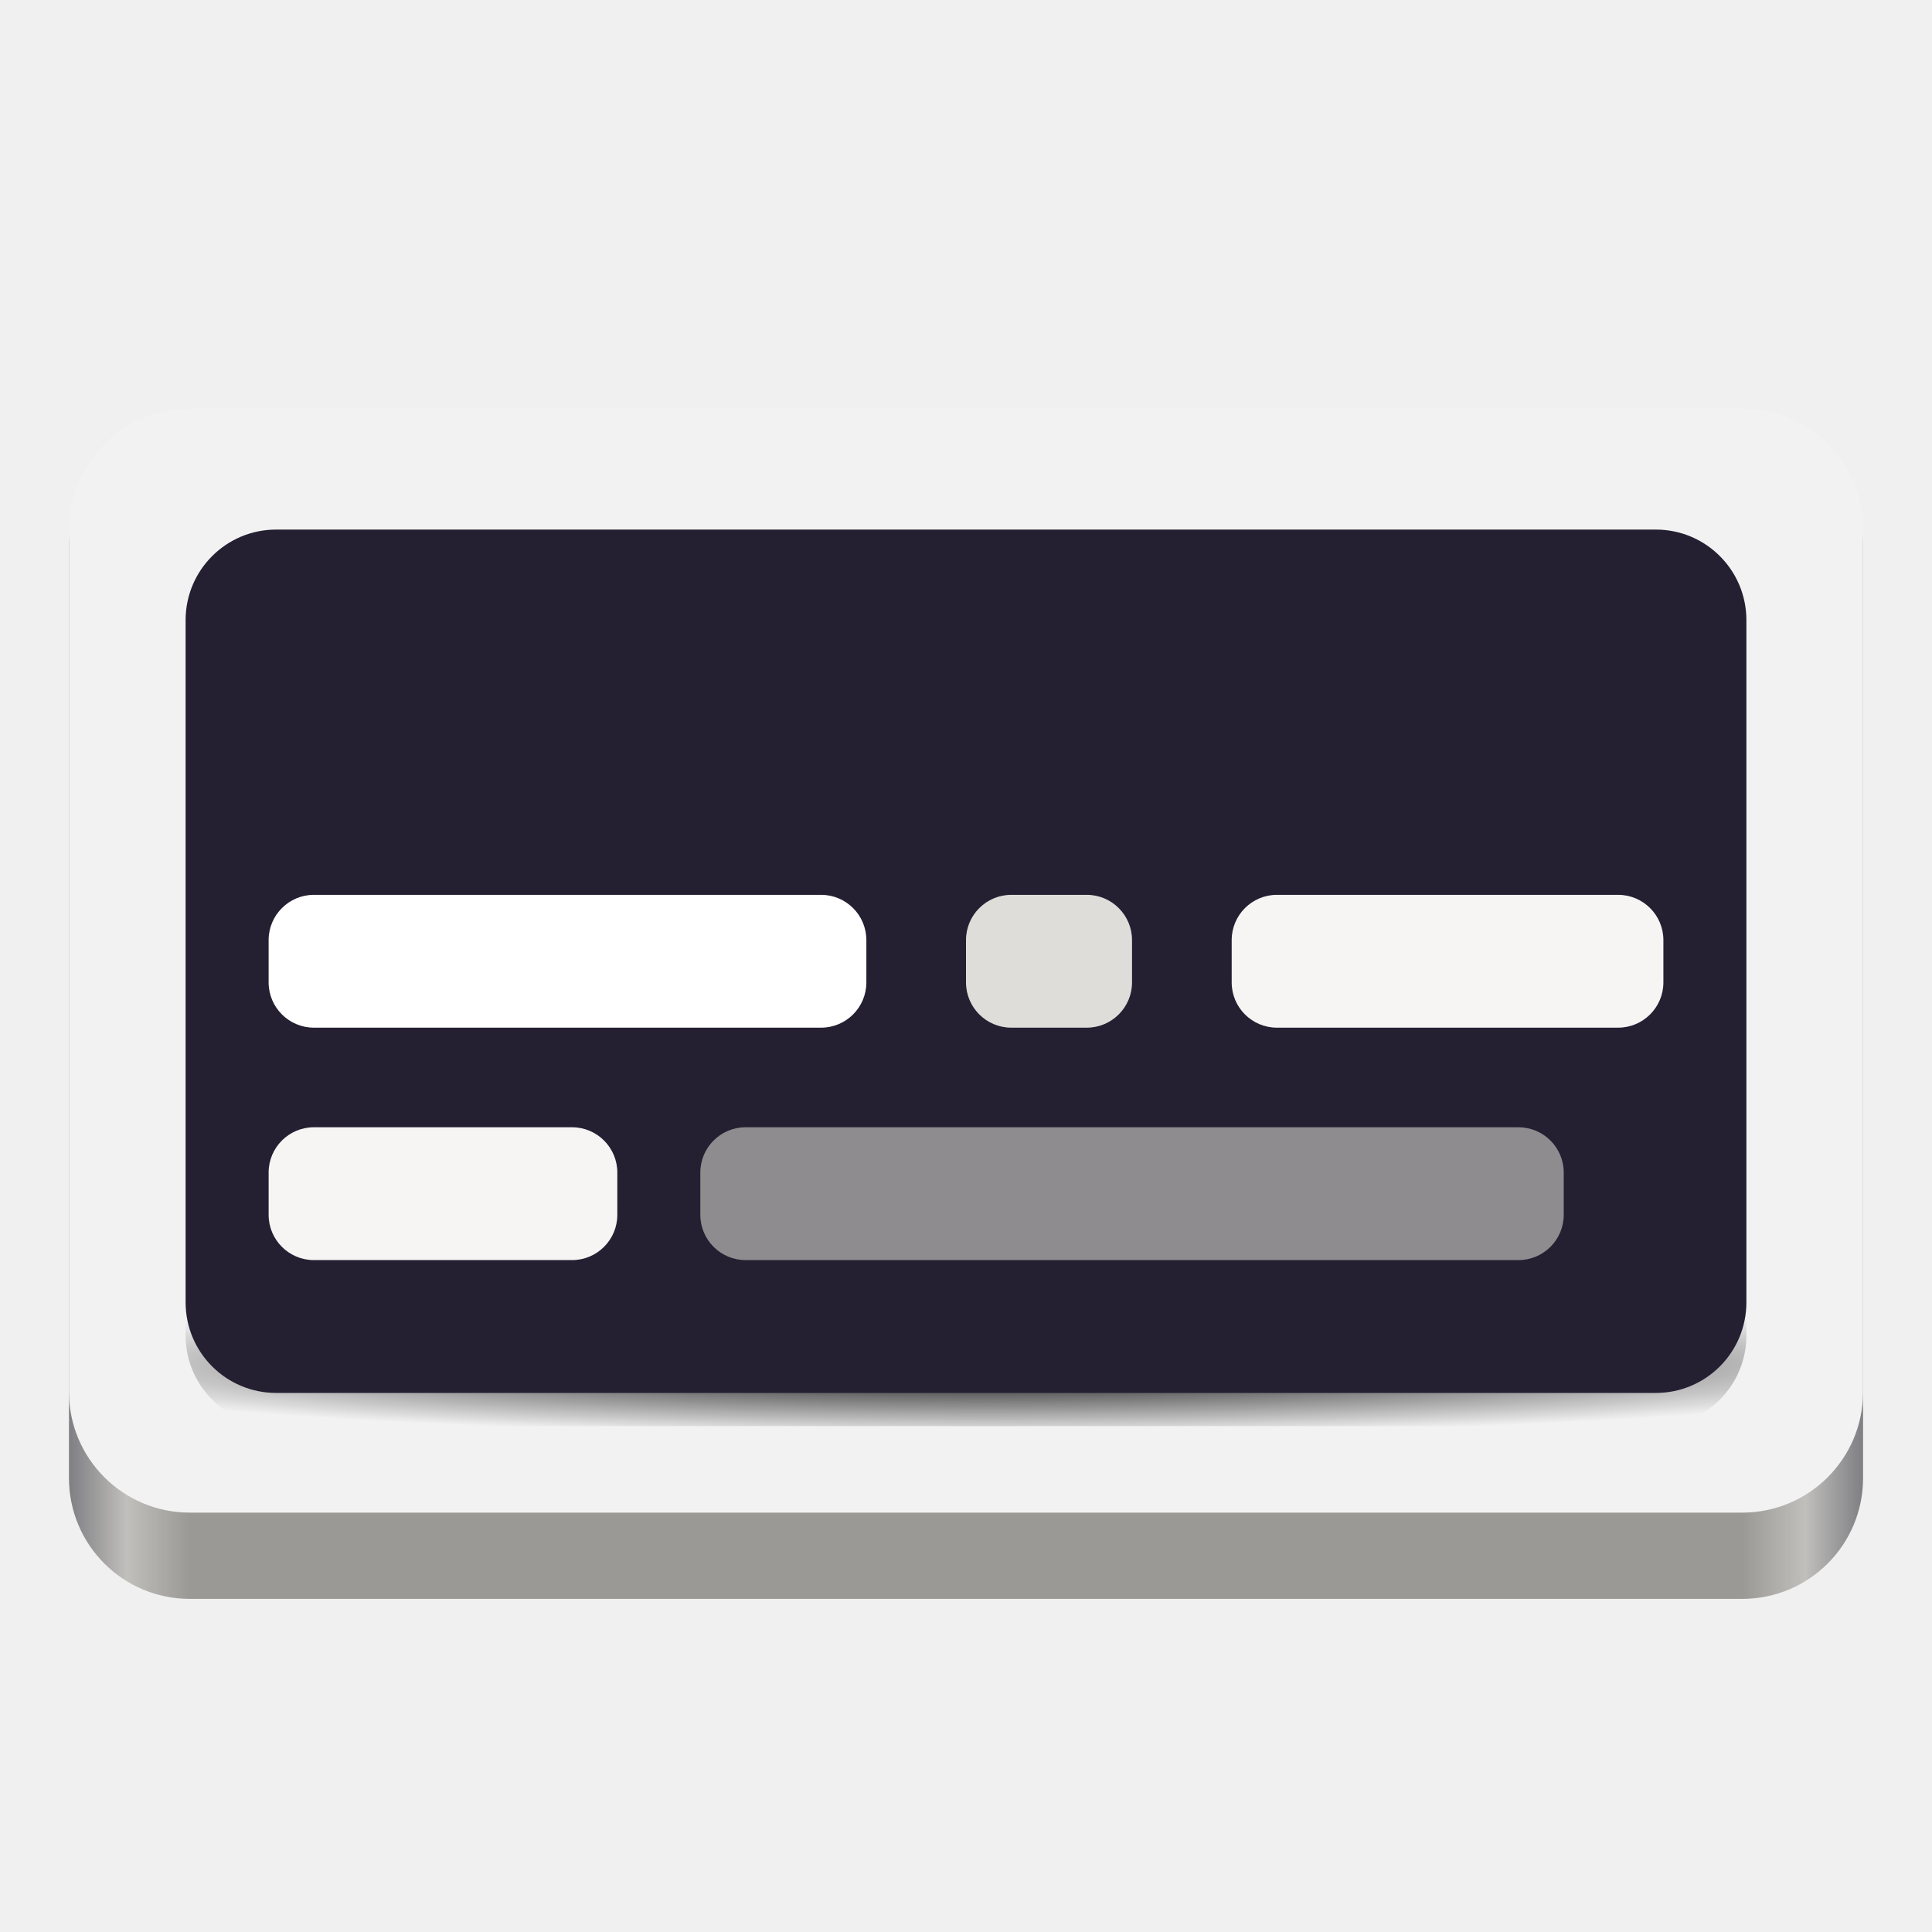
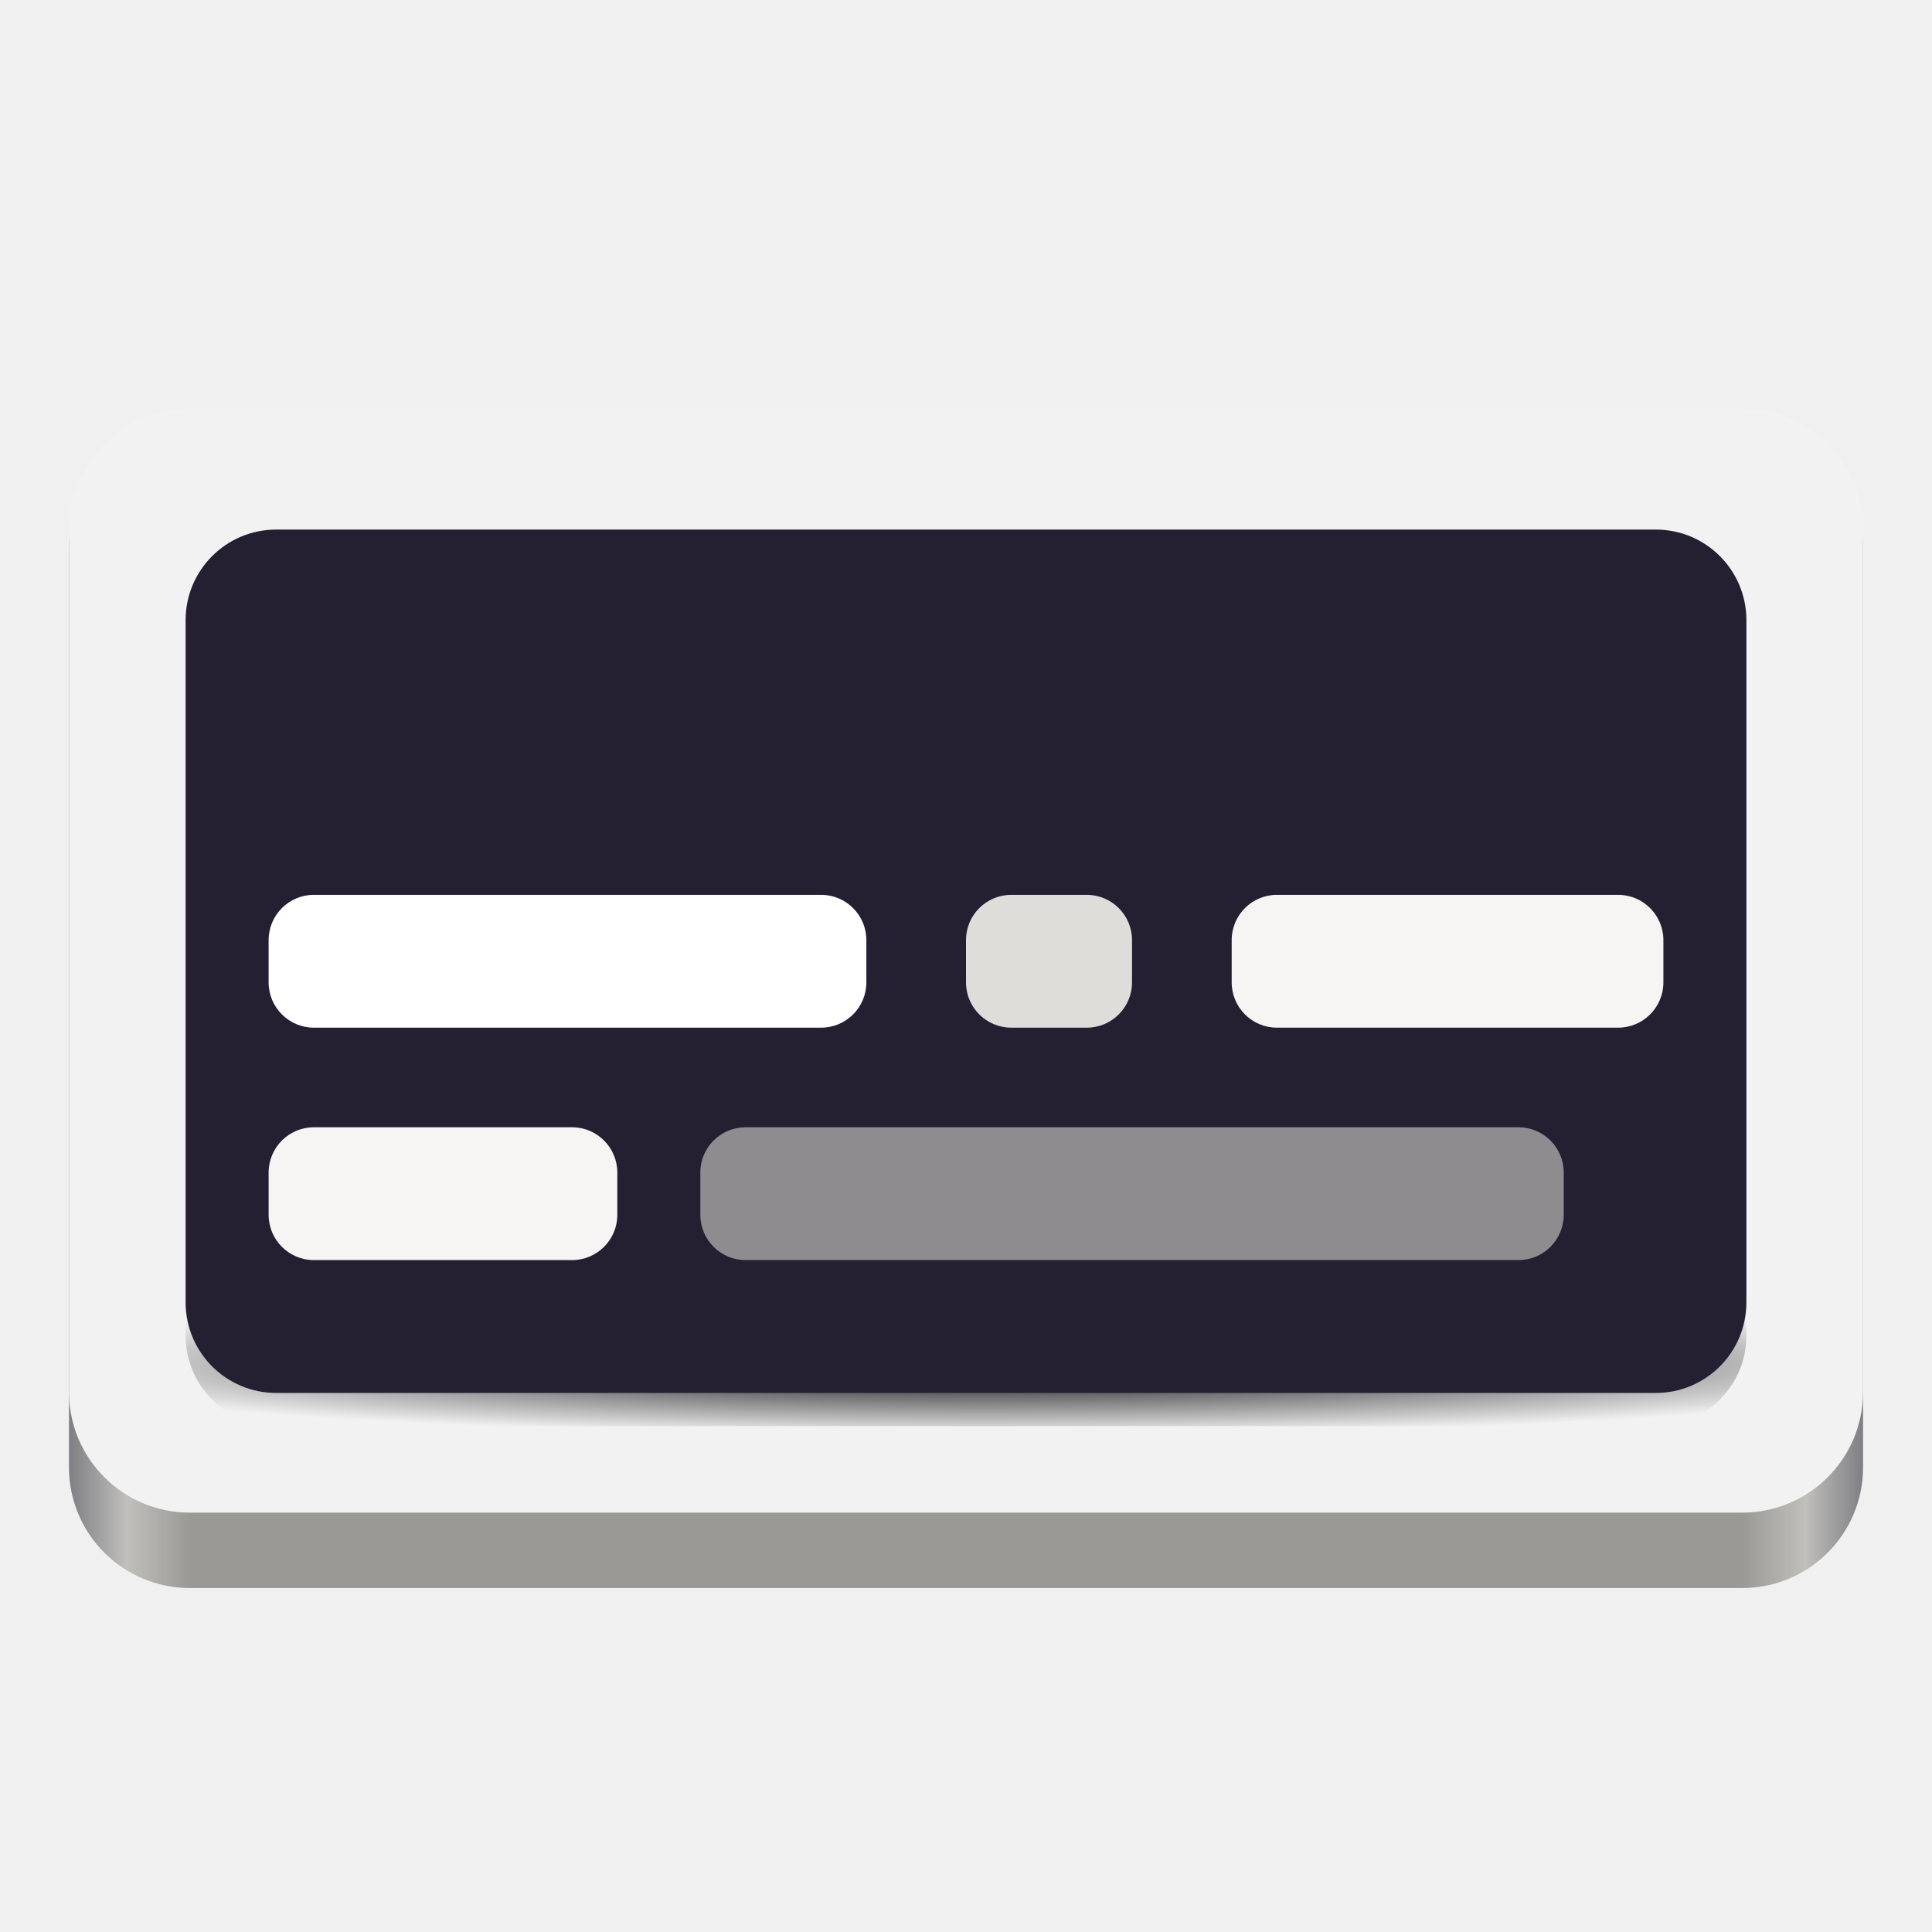
<svg xmlns="http://www.w3.org/2000/svg" height="128px" viewBox="0 0 128 128" width="128px">
-   <linearGradient id="a" gradientTransform="matrix(118.8633 0 0 77.71875 4.570312 28.21094)" gradientUnits="userSpaceOnUse" x1="0" x2="1" y1="0" y2="0">
+   <linearGradient id="a" gradientTransform="matrix(118.8633 0 0 77 4.570313 28.21094)" gradientUnits="userSpaceOnUse" x1="0" x2="1" y1="0" y2="0">
    <stop offset="0" stop-color="#77767b" />
    <stop offset="0.036" stop-color="#c0bfbc" />
    <stop offset="0.071" stop-color="#9a9996" />
    <stop offset="0.929" stop-color="#9a9996" />
    <stop offset="0.964" stop-color="#c0bfbc" />
    <stop offset="1" stop-color="#77767b" />
  </linearGradient>
  <radialGradient id="b" cx="34.388" cy="235.372" gradientTransform="matrix(0 0.100219 -1.409025 0 396.9436 86.95898)" gradientUnits="userSpaceOnUse" r="47">
    <stop offset="0" />
    <stop offset="1" stop-opacity="0" />
  </radialGradient>
-   <path d="m 12.57 28.211 h 102.863 c 4.418 0 8 3.582 8 8 v 61.719 c 0 4.418 -3.582 8 -8 8 h -102.863 c -4.418 0 -8 -3.582 -8 -8 v -61.719 c 0 -4.418 3.582 -8 8 -8 z m 0 0" fill="url(#a)" />
+   <path d="m 12.57 28.211 h 102.863 c 4.418 0 8 3.582 8 8 v 61 c 0 4.418 -3.582 8 -8 8 h -102.863 c -4.418 0 -8 -3.582 -8 -8 v -61 c 0 -4.418 3.582 -8 8 -8 z m 0 0" fill="url(#a)" />
  <path d="m 12.57 27.07 h 102.863 c 4.418 0 8 3.582 8 8 v 57.145 c 0 4.418 -3.582 8 -8 8 h -102.863 c -4.418 0 -8 -3.582 -8 -8 v -57.145 c 0 -4.418 3.582 -8 8 -8 z m 0 0" fill="#f2f2f2" />
  <path d="m 18.297 35.086 h 91.406 c 3.312 0 6 2.684 6 6 v 47.398 c 0 3.316 -2.688 6 -6 6 h -91.406 c -3.312 0 -6 -2.684 -6 -6 v -47.398 c 0 -3.316 2.688 -6 6 -6 z m 0 0" fill="url(#b)" />
  <path d="m 18.297 35.086 h 91.406 c 3.312 0 6 2.684 6 6 v 45.199 c 0 3.316 -2.688 6 -6 6 h -91.406 c -3.312 0 -6 -2.684 -6 -6 v -45.199 c 0 -3.316 2.688 -6 6 -6 z m 0 0" fill="#241f31" />
  <path d="m 20.797 59.285 h 33.602 c 1.656 0 3 1.344 3 3 v 2.801 c 0 1.656 -1.344 3 -3 3 h -33.602 c -1.656 0 -3 -1.344 -3 -3 v -2.801 c 0 -1.656 1.344 -3 3 -3 z m 0 0" fill="#ffffff" />
  <path d="m 67 59.285 h 5 c 1.656 0 3 1.344 3 3 v 2.801 c 0 1.656 -1.344 3 -3 3 h -5 c -1.656 0 -3 -1.344 -3 -3 v -2.801 c 0 -1.656 1.344 -3 3 -3 z m 0 0" fill="#deddda" />
  <path d="m 84.602 59.285 h 22.602 c 1.656 0 3 1.344 3 3 v 2.801 c 0 1.656 -1.344 3 -3 3 h -22.602 c -1.66 0 -3 -1.344 -3 -3 v -2.801 c 0 -1.656 1.34 -3 3 -3 z m 0 0" fill="#f6f5f4" />
  <path d="m 20.797 74.684 h 17.102 c 1.656 0 3 1.344 3 3 v 2.801 c 0 1.656 -1.344 3 -3 3 h -17.102 c -1.656 0 -3 -1.344 -3 -3 v -2.801 c 0 -1.656 1.344 -3 3 -3 z m 0 0" fill="#f6f5f4" />
  <path d="m 49.398 74.684 h 51.203 c 1.656 0 3 1.344 3 3 v 2.801 c 0 1.656 -1.344 3 -3 3 h -51.203 c -1.656 0 -3 -1.344 -3 -3 v -2.801 c 0 -1.656 1.344 -3 3 -3 z m 0 0" fill="#c0bfbc" fill-opacity="0.678" />
</svg>
